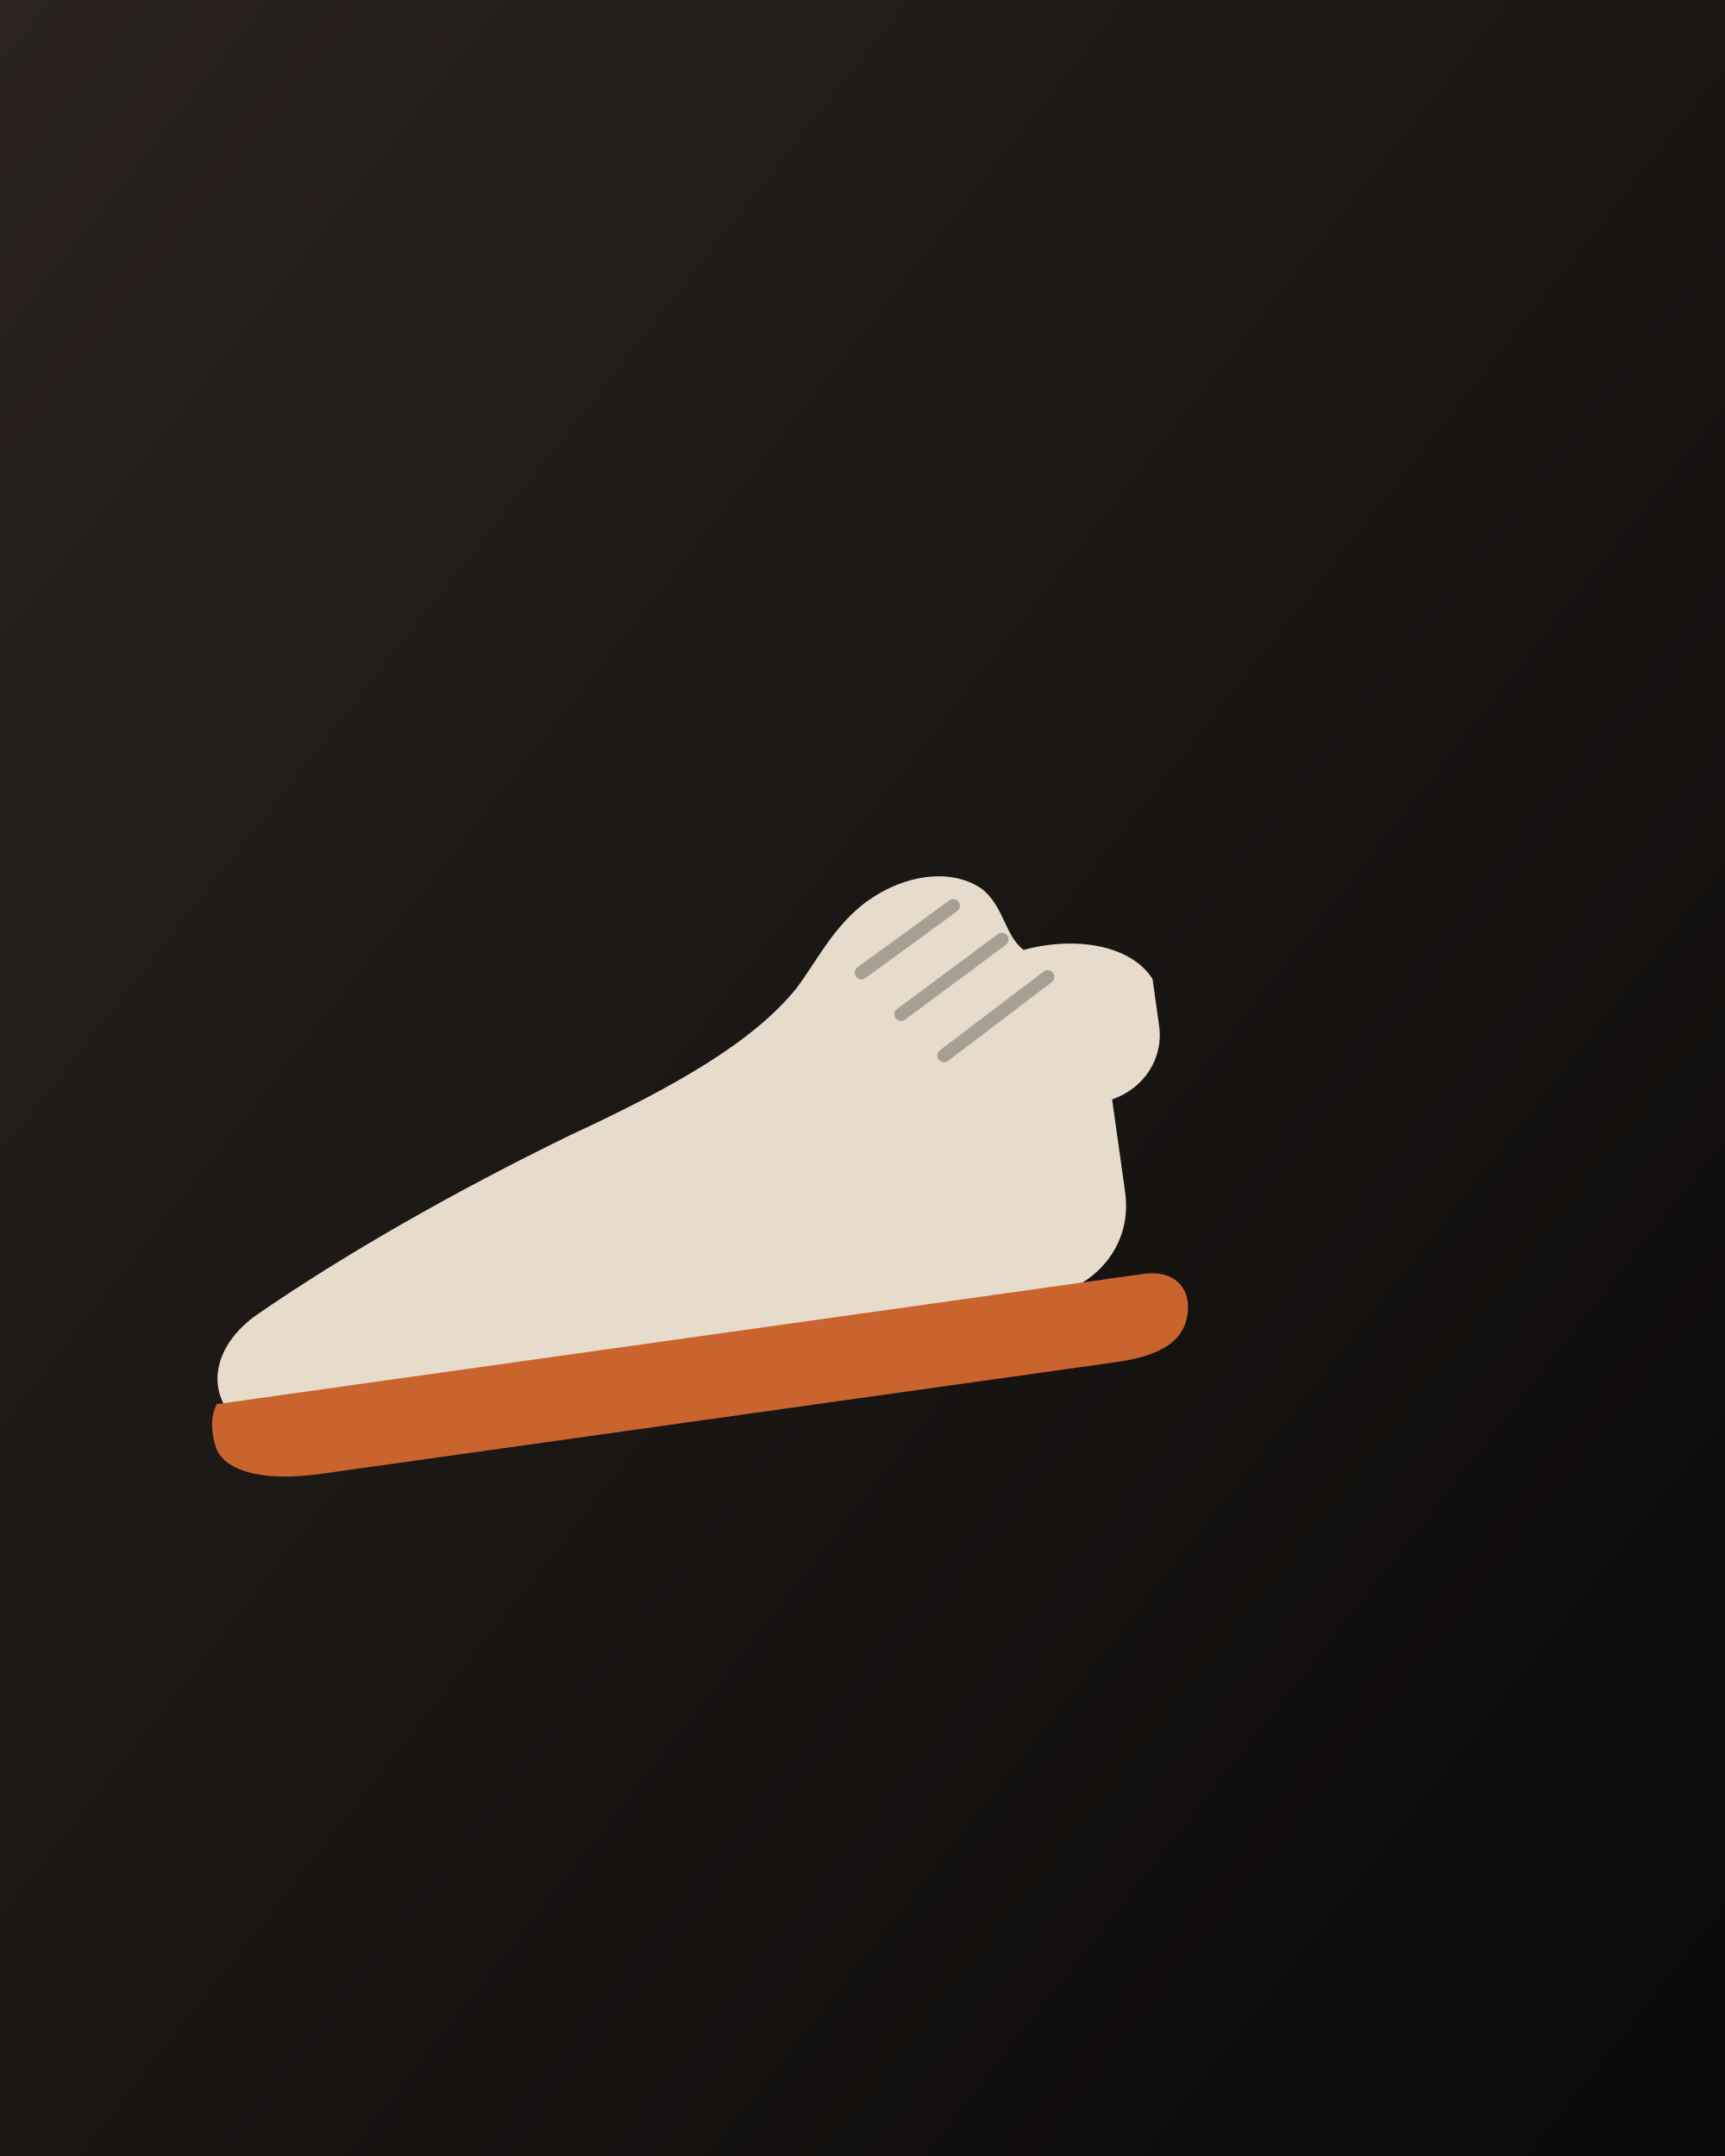
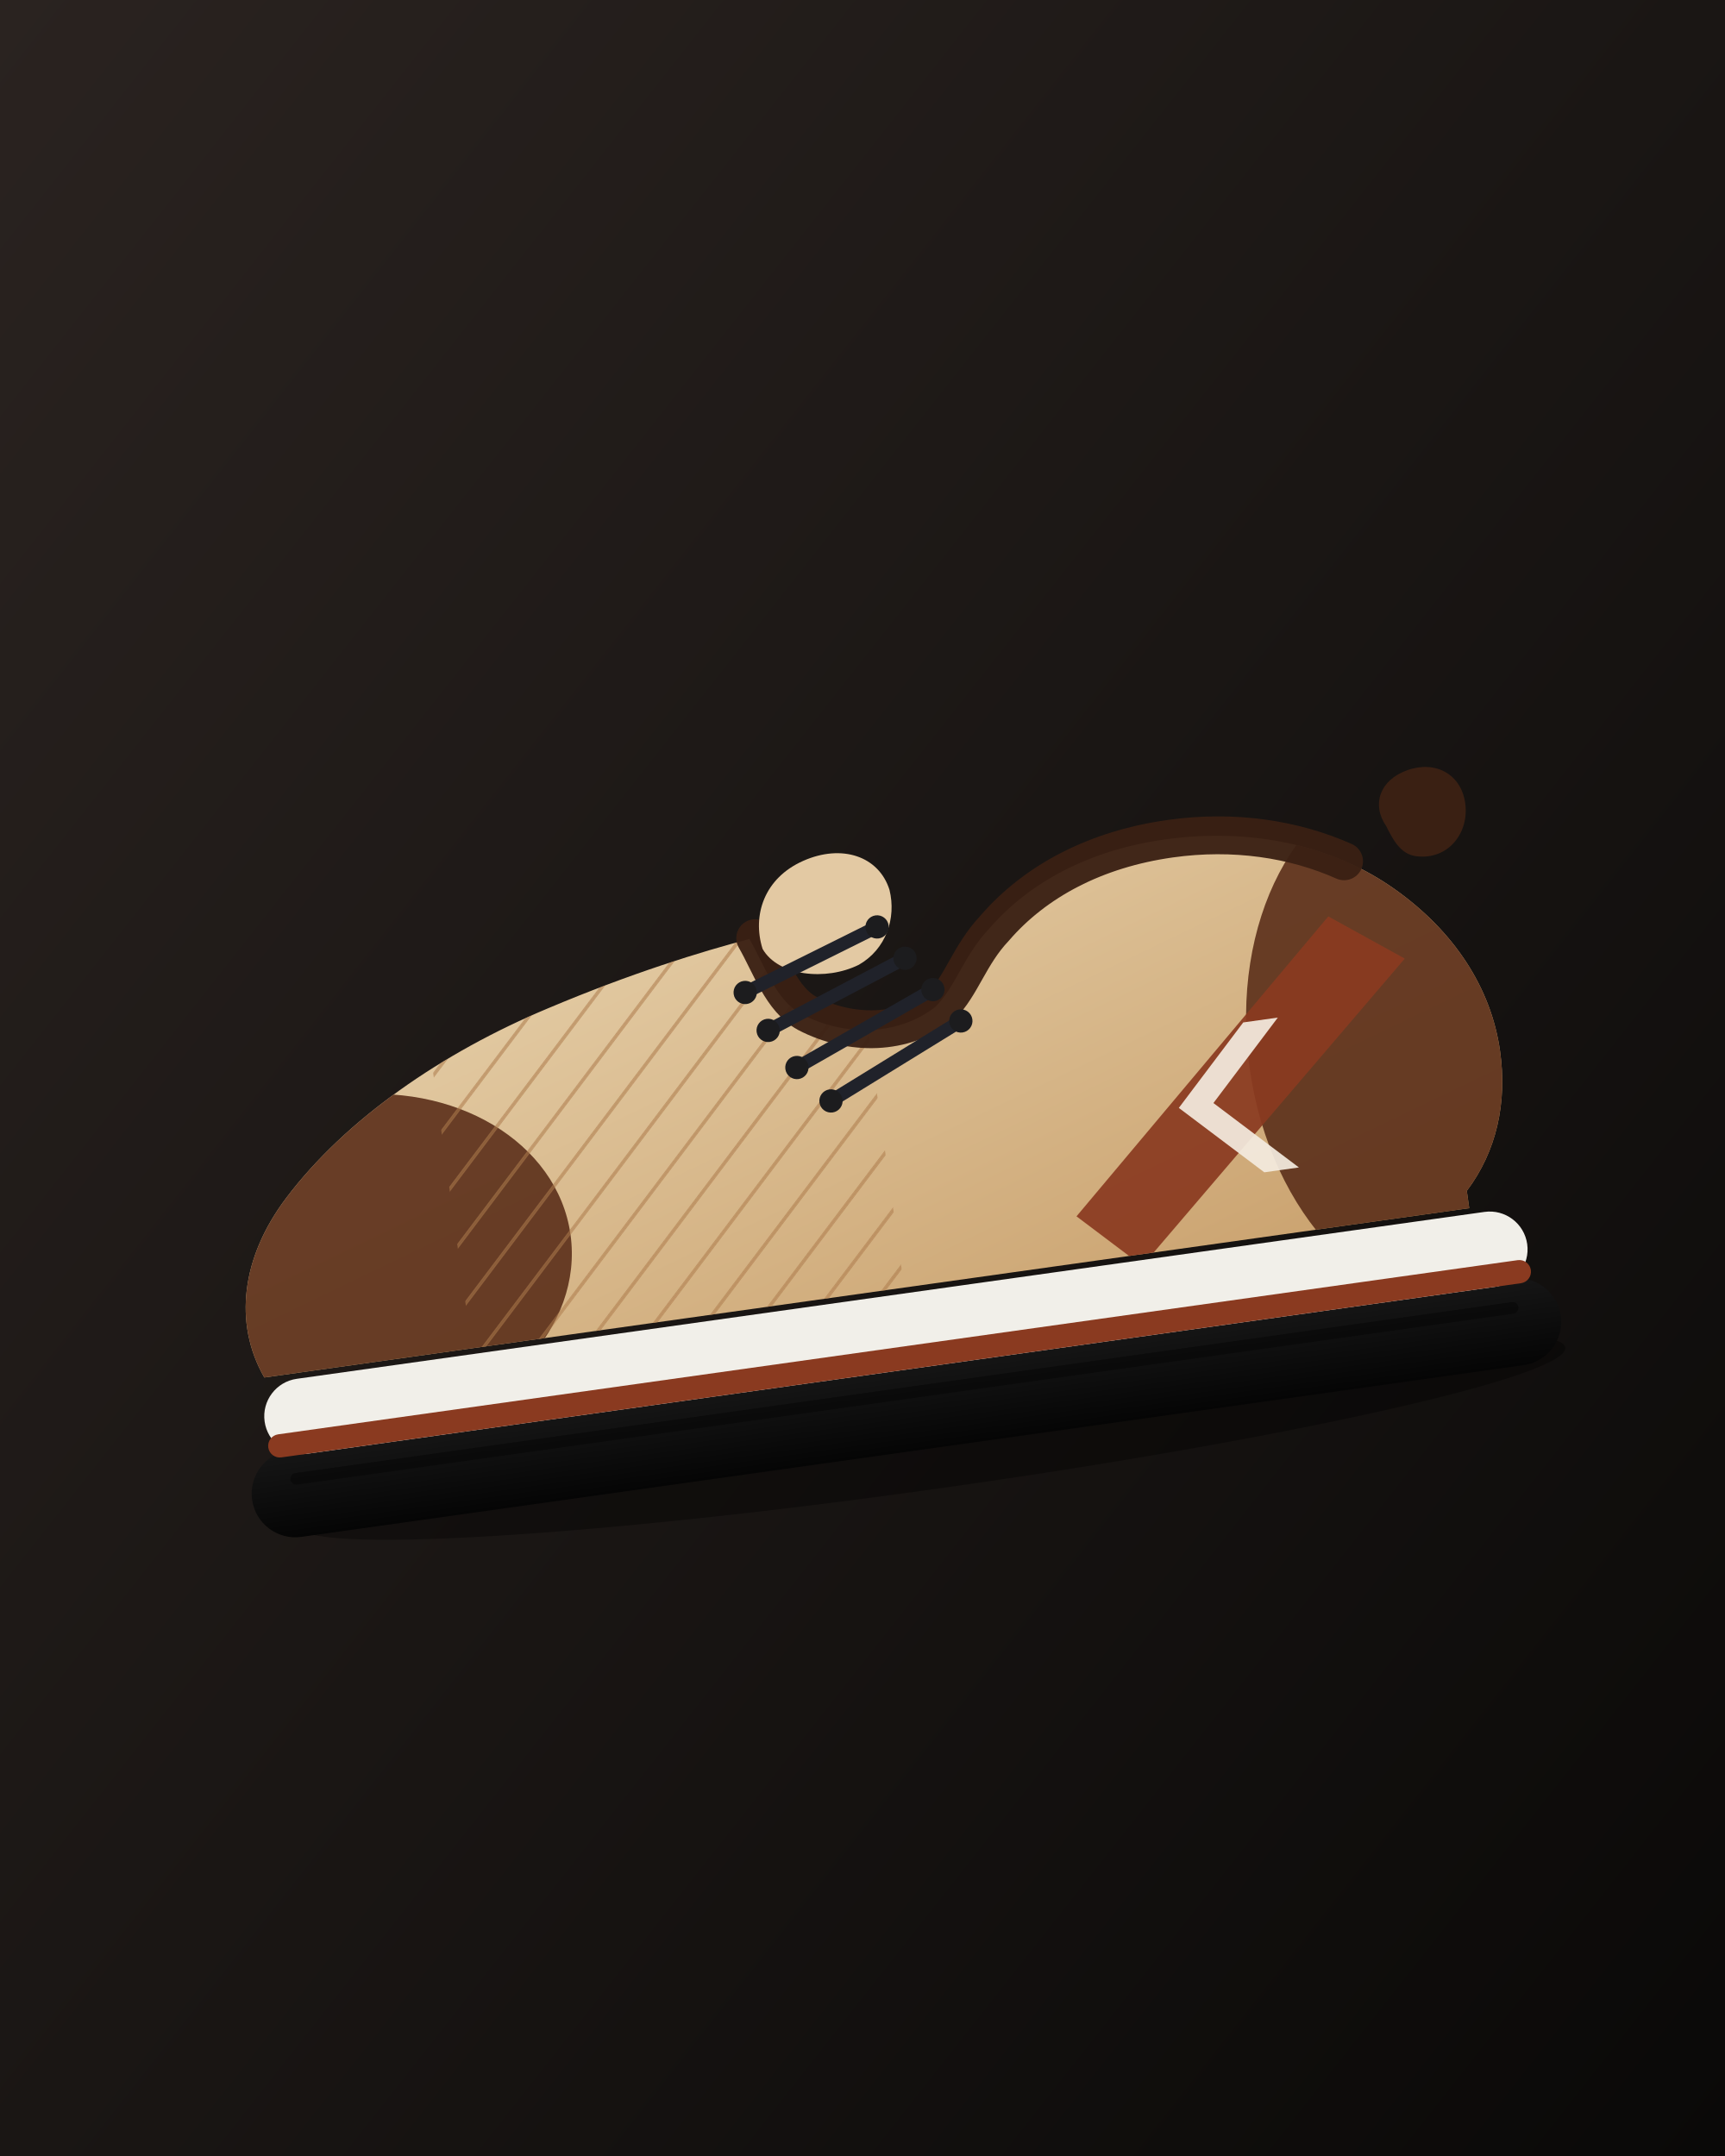
<svg xmlns="http://www.w3.org/2000/svg" viewBox="0 0 800 1000">
  <defs>
-     <linearGradient id="bg" x1="0%" y1="0%" x2="100%" y2="100%">
+     <linearGradient id="pageBg-featureprovensvg" x1="0%" y1="0%" x2="100%" y2="100%">
      <stop offset="0%" stop-color="#2a2320" />
      <stop offset="100%" stop-color="#0a0908" />
    </linearGradient>
  </defs>
-   <rect width="800" height="1000" fill="url(#bg)" />
-   <g transform="translate(60 430) rotate(-8) scale(1.55)" opacity="1">
-     <path d="M8,145 C5,136 10,126 22,120 C50,106 85,92 122,80 C155,70 180,60 195,46 C202,39 208,30 218,24 C230,17 245,16 254,24 C260,30 259,39 264,44 C280,42 296,47 301,58 L301,72 C301,82 294,90 284,92 L284,120 C284,135 273,146 257,148 L40,148 C24,148 11,150 8,145 Z" fill="#e7dccb" />
-     <path d="M215,44 L245,28" stroke="rgba(0,0,0,0.28)" stroke-width="4" stroke-linecap="round" fill="none" />
-     <path d="M225,58 L258,40" stroke="rgba(0,0,0,0.28)" stroke-width="4" stroke-linecap="round" fill="none" />
-     <path d="M236,72 L270,53" stroke="rgba(0,0,0,0.28)" stroke-width="4" stroke-linecap="round" fill="none" />
-     <path d="M6,145 L286,145 C296,145 300,152 297,160 C294,168 285,170 274,170 L34,170 C18,170 6,166 4,158 C3,152 4,148 6,145 Z" fill="#c9642f" />
+   <rect width="800" height="1000" fill="url(#pageBg-featureprovensvg)" />
+   <g transform="translate(70 420) rotate(-8) scale(1.35)">
+     <defs>
+       <clipPath id="upperClip-featureprovensvg">
+         <path d="M16,166 C8,146 14,124 32,106 C56,82 92,64 130,54 C160,46 185,42 202,40 C206,50 208,62 216,68 C230,78 248,80 262,72 C270,66 274,56 284,48 C300,34 322,26 348,26 C378,26 405,36 424,54 C442,71 452,92 452,114 C452,132 446,148 434,160 L434,166 L16,166 Z" />
+       </clipPath>
+       <linearGradient id="baseGrad-featureprovensvg" x1="0%" y1="0%" x2="100%" y2="100%">
+         <stop offset="0%" stop-color="#e8d3ae" />
+         <stop offset="100%" stop-color="#c9a06c" />
+       </linearGradient>
+       <linearGradient id="soleGrad-featureprovensvg" x1="0%" y1="0%" x2="0%" y2="100%">
+         <stop offset="0%" stop-color="#161616" />
+         <stop offset="100%" stop-color="#050505" />
+       </linearGradient>
+       <pattern id="meshPat-featureprovensvg" width="14" height="14" patternUnits="userSpaceOnUse" patternTransform="rotate(45)">
+         <rect width="14" height="14" fill="none" />
+         <line x1="0" y1="0" x2="0" y2="14" stroke="#a9784a" stroke-width="2.4" />
+       </pattern>
+     </defs>
+     <ellipse cx="240" cy="218" rx="220" ry="18" fill="#000000" opacity="0.35" />
+     <rect x="6" y="192" width="454" height="30" rx="15" fill="url(#soleGrad-featureprovensvg)" />
+     <rect x="20" y="200" width="426" height="4" rx="2" fill="#000000" opacity="0.35" />
+     <rect x="14" y="168" width="438" height="26" rx="13" fill="#f1efe9" />
+     <rect x="14" y="186" width="438" height="8" rx="4" fill="#8a3a20" />
+     <path d="M16,166 C8,146 14,124 32,106 C56,82 92,64 130,54 C160,46 185,42 202,40 C206,50 208,62 216,68 C230,78 248,80 262,72 C270,66 274,56 284,48 C300,34 322,26 348,26 C378,26 405,36 424,54 C442,71 452,92 452,114 C452,132 446,148 434,160 L434,166 L16,166 Z" fill="url(#baseGrad-featureprovensvg)" />
+     <g clip-path="url(#upperClip-featureprovensvg)">
+       <ellipse cx="55" cy="132" rx="72" ry="58" fill="#5b2f1a" opacity="0.9" />
+       <ellipse cx="432" cy="108" rx="66" ry="92" fill="#5b2f1a" opacity="0.9" />
+       <rect x="88" y="36" width="150" height="150" fill="url(#meshPat-featureprovensvg)" opacity="0.55" />
+       <polygon points="300,150 400,60 424,78 320,170" fill="#8a3a20" opacity="0.92" />
+     </g>
+     <path d="M204,40 C208,50 210,62 218,68 C232,78 250,80 264,72 C272,66 276,56 286,48 C302,34 324,26 350,26 C372,26 392,32 408,42" fill="none" stroke="#3a2013" stroke-width="13" stroke-linecap="round" opacity="0.95" />
+     <path d="M206,44 C204,32 210,20 224,16 C238,12 250,18 252,30 C253,40 248,50 238,54 C226,58 210,54 206,44 Z" fill="#e3c9a3" />
+     <path d="M198,58 L246,42" stroke="#20222a" stroke-width="4.5" stroke-linecap="round" fill="none" />
+     <path d="M204,72 L254,54" stroke="#20222a" stroke-width="4.5" stroke-linecap="round" fill="none" />
+     <path d="M212,86 L262,66" stroke="#20222a" stroke-width="4.5" stroke-linecap="round" fill="none" />
+     <path d="M222,99 L270,78" stroke="#20222a" stroke-width="4.5" stroke-linecap="round" fill="none" />
+     <circle cx="198" cy="58" r="4" fill="#1c1c1e" />
+     <circle cx="204" cy="72" r="4" fill="#1c1c1e" />
+     <circle cx="212" cy="86" r="4" fill="#1c1c1e" />
+     <circle cx="222" cy="99" r="4" fill="#1c1c1e" />
+     <circle cx="246" cy="42" r="4" fill="#1c1c1e" />
+     <circle cx="254" cy="54" r="4" fill="#1c1c1e" />
+     <circle cx="262" cy="66" r="4" fill="#1c1c1e" />
+     <circle cx="270" cy="78" r="4" fill="#1c1c1e" />
+     <path d="M424,32 C420,24 424,16 434,14 C444,12 452,18 452,28 C452,38 444,46 434,44 C428,43 426,38 424,32 Z" fill="#3a2013" />
+     <polygon points="340,118 366,92 378,92 352,118 378,144 366,144" fill="#f4ece0" opacity="0.92" />
  </g>
</svg>
